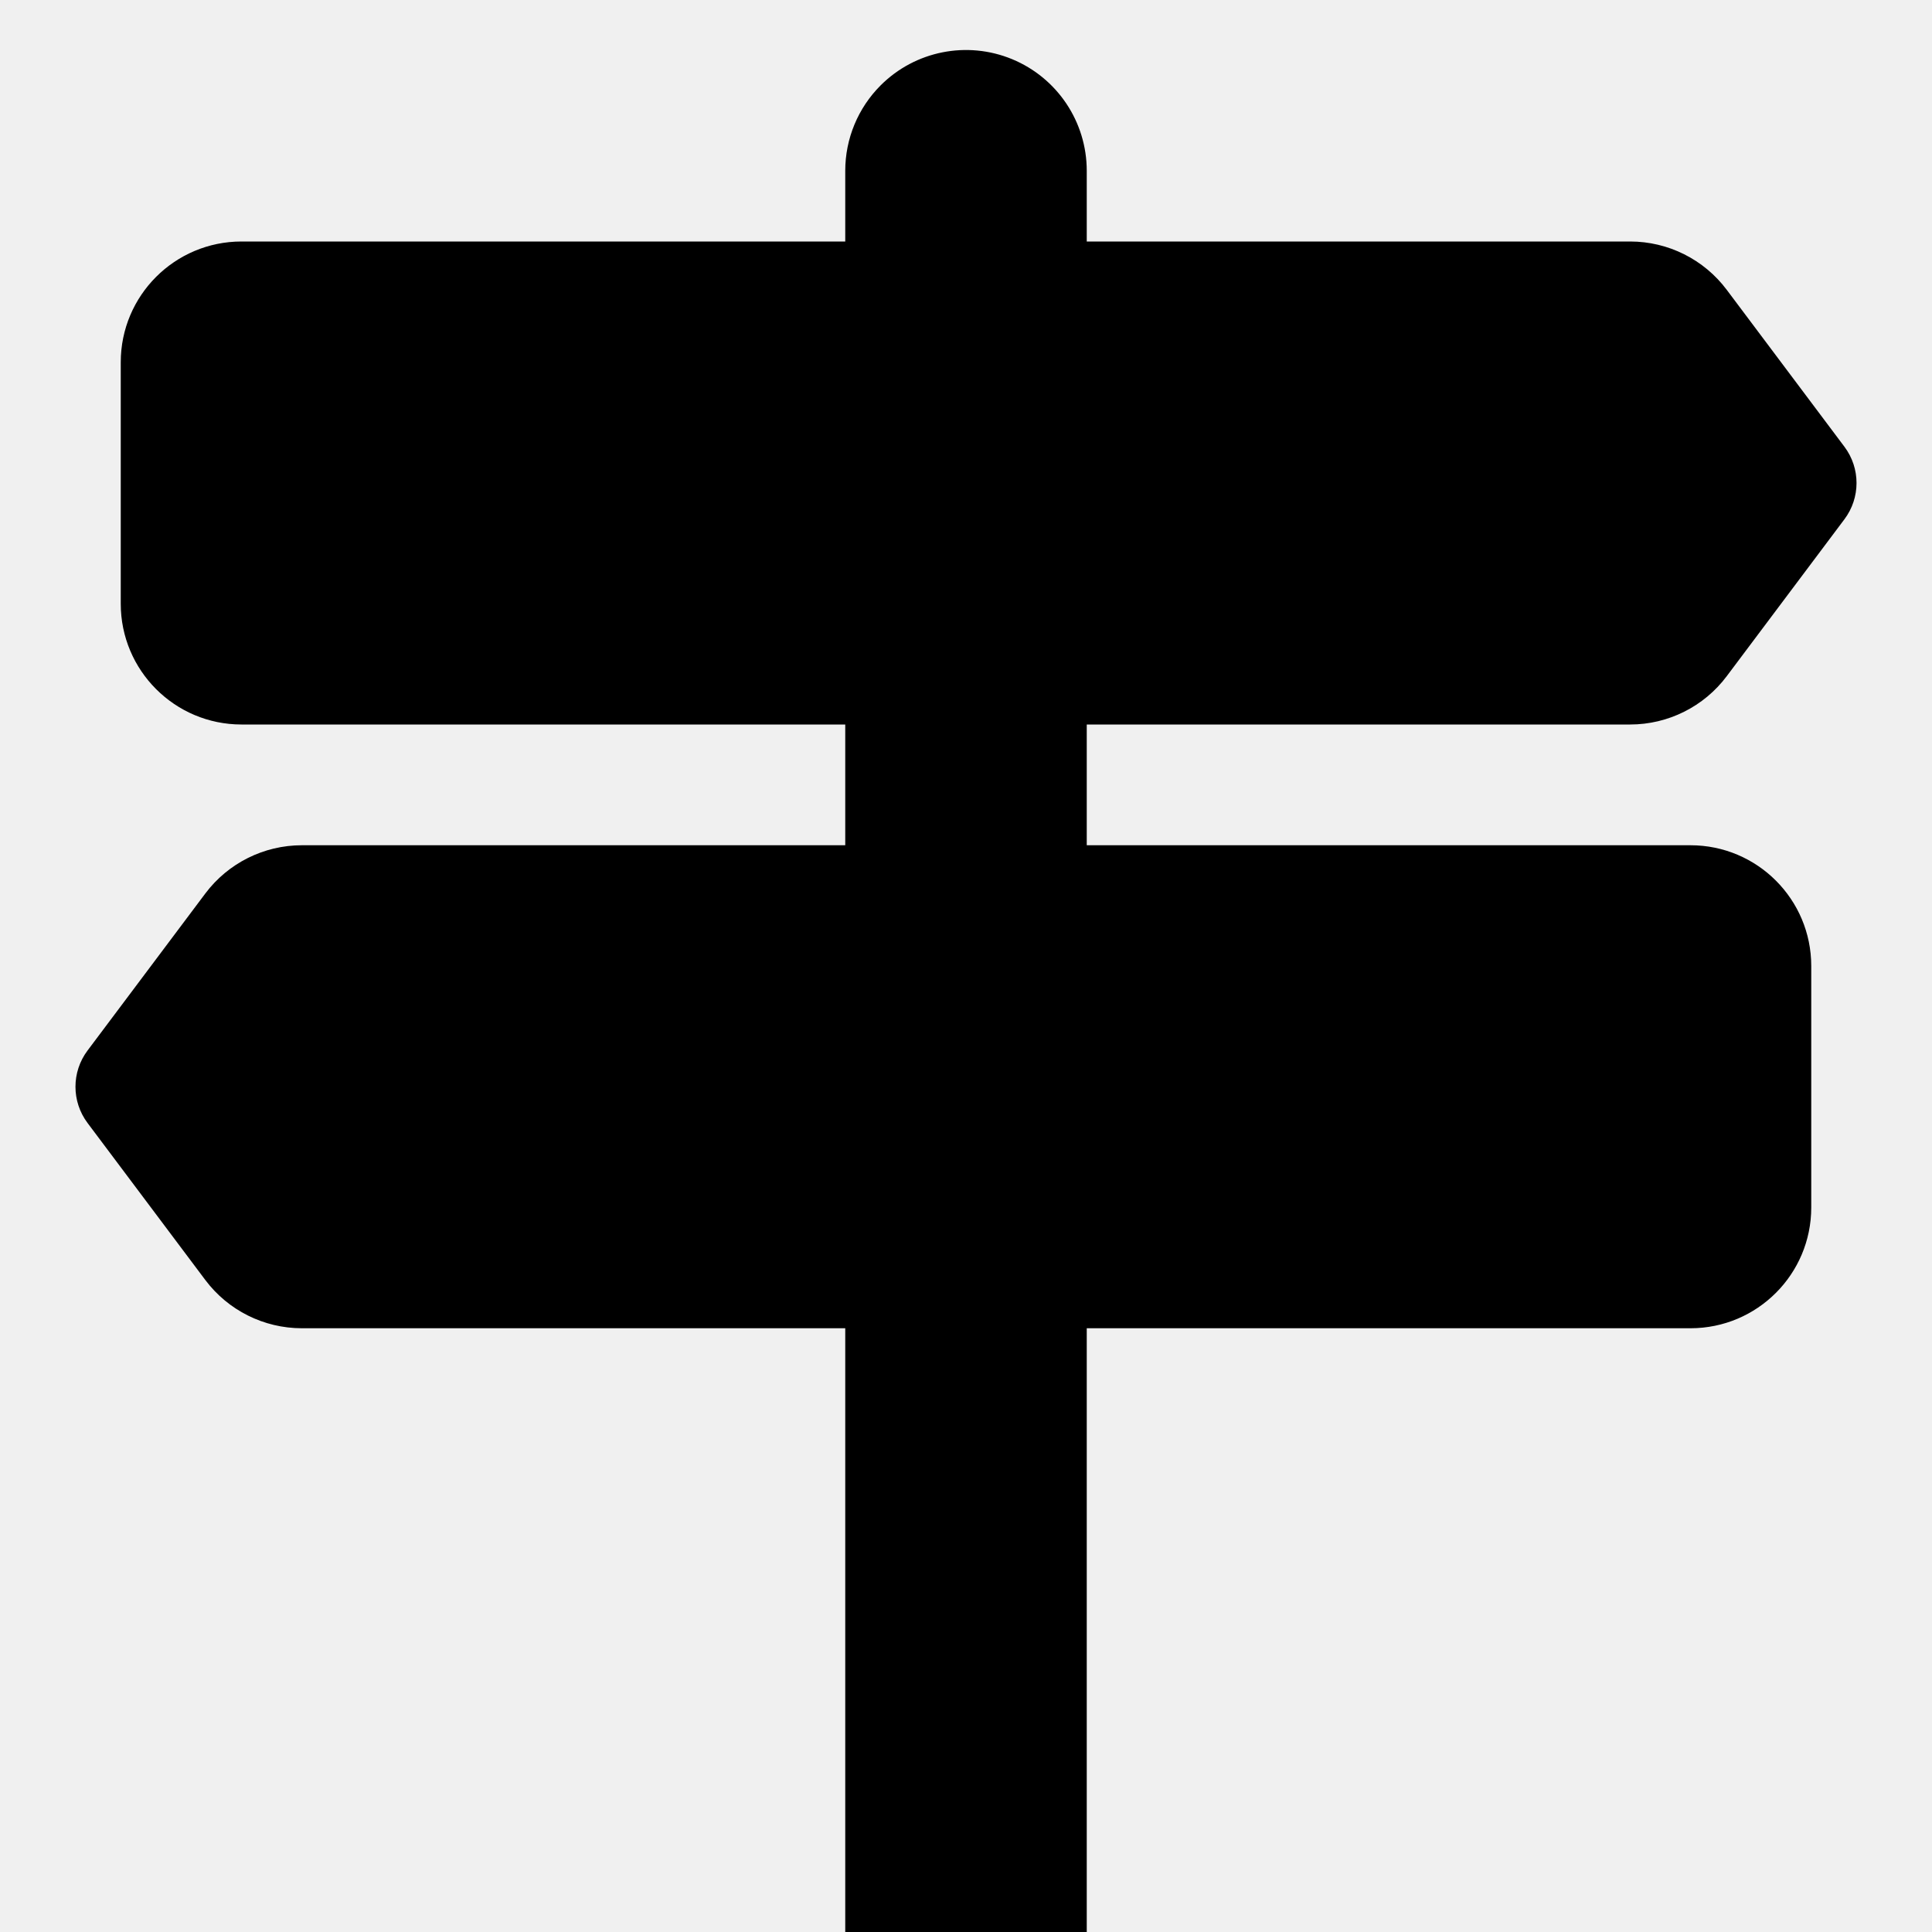
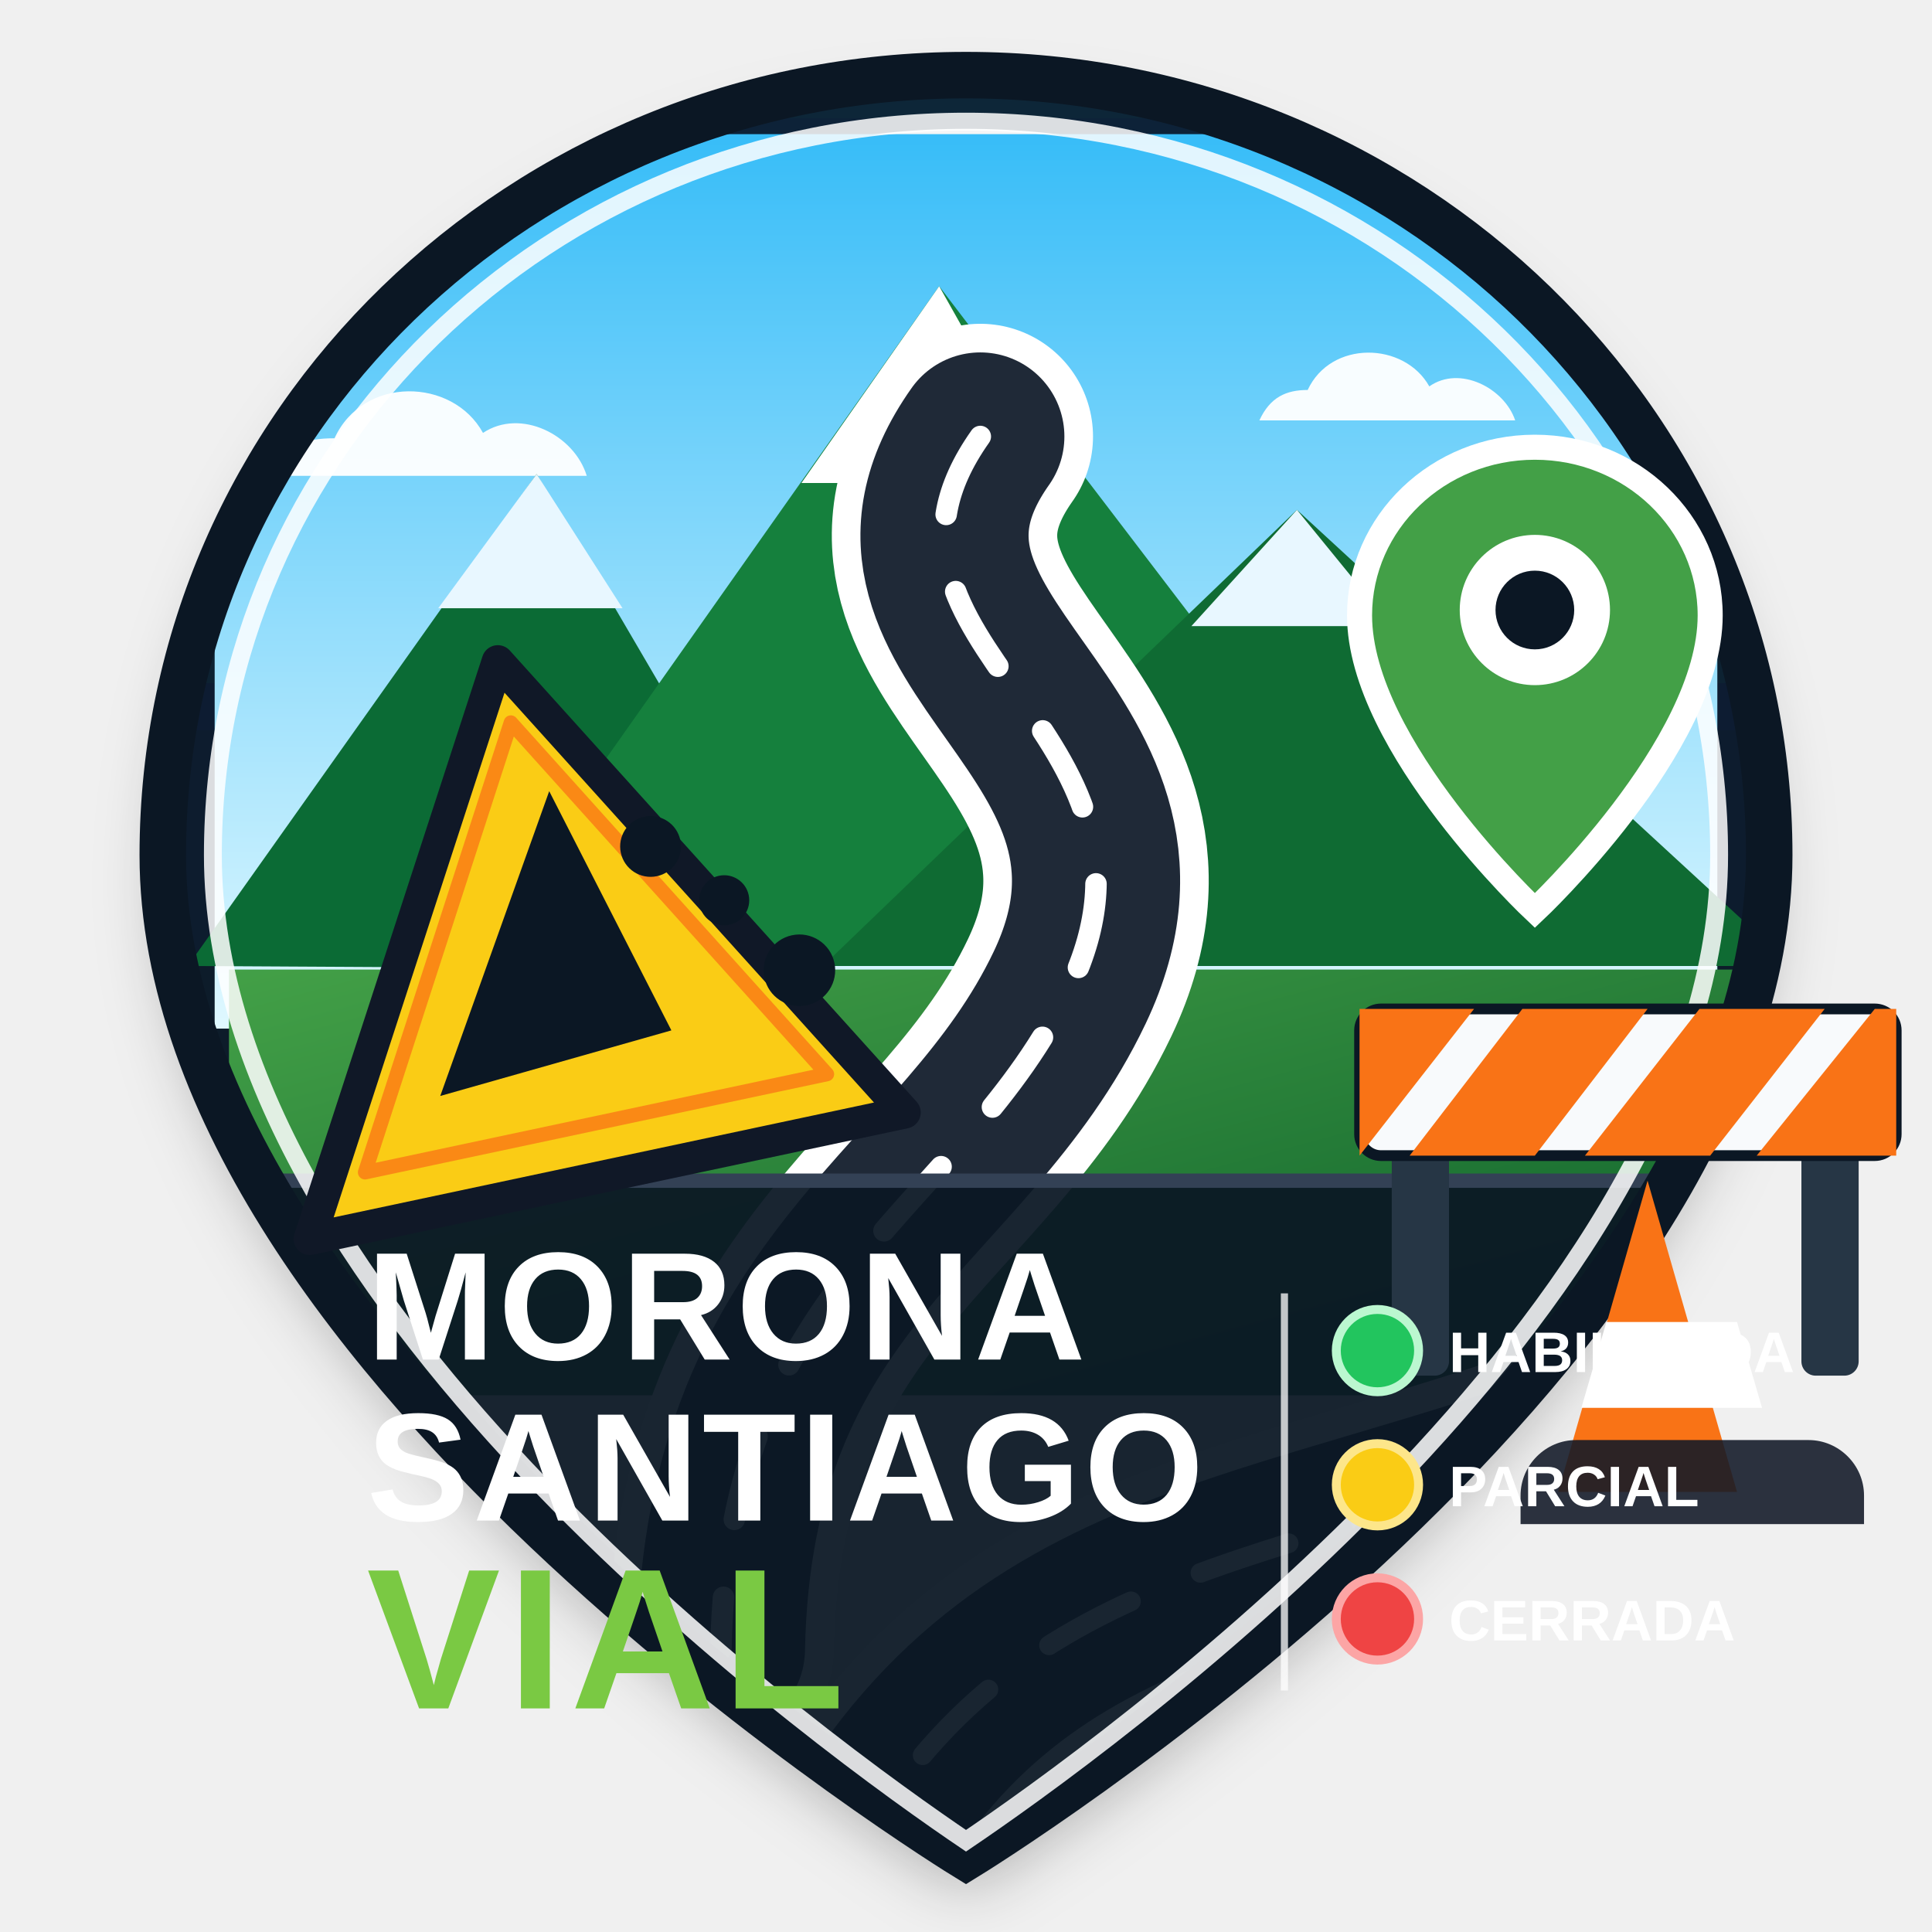
- <svg xmlns="http://www.w3.org/2000/svg" width="16" height="16" fill="currentColor" class="bi bi-signpost-2-fill" viewBox="0 0 16 16">
-   <path d="M7.293.707A1 1 0 0 0 7 1.414V2H2a1 1 0 0 0-1 1v2a1 1 0 0 0 1 1h5v1H2.5a1 1 0 0 0-.8.4L.725 8.7a.5.5 0 0 0 0 .6l.975 1.3a1 1 0 0 0 .8.4H7v5h2v-5h5a1 1 0 0 0 1-1V8a1 1 0 0 0-1-1H9V6h4.5a1 1 0 0 0 .8-.4l.975-1.3a.5.5 0 0 0 0-.6L14.3 2.4a1 1 0 0 0-.8-.4H9v-.586A1 1 0 0 0 7.293.707" />
+ <svg xmlns="http://www.w3.org/2000/svg" viewBox="0 0 1080 1080" width="1080" height="1080" role="img" aria-labelledby="title desc">
+   <defs>
+     <linearGradient id="sky" x1="0" y1="0" x2="0" y2="1">
+       <stop offset="0%" stop-color="#38bdf8" />
+       <stop offset="100%" stop-color="#dff8ff" />
+     </linearGradient>
+     <linearGradient id="green" x1="0" y1="0" x2="1" y2="1">
+       <stop offset="0%" stop-color="#43a047" />
+       <stop offset="100%" stop-color="#0b5d2a" />
+     </linearGradient>
+     <linearGradient id="dark" x1="0" y1="0" x2="0" y2="1">
+       <stop offset="0%" stop-color="#102538" />
+       <stop offset="100%" stop-color="#071521" />
+     </linearGradient>
+     <filter id="shadow" x="-20%" y="-20%" width="140%" height="140%">
+       <feDropShadow dx="0" dy="18" stdDeviation="18" flood-color="#000" flood-opacity="0.28" />
+     </filter>
+     <clipPath id="pinClip">
+       <path d="M540 42C292 42 91 237 91 478c0 285 449 560 449 560s449-275 449-560C989 237 788 42 540 42z" />
+     </clipPath>
+   </defs>
+   <path d="M540 42C292 42 91 237 91 478c0 285 449 560 449 560s449-275 449-560C989 237 788 42 540 42z" fill="url(#dark)" filter="url(#shadow)" />
+   <path d="M540 72C309 72 121 255 121 480c0 250 343 494 419 545 76-51 419-295 419-545C959 255 771 72 540 72z" fill="#ffffff" opacity="0.95" />
+   <g clip-path="url(#pinClip)">
+     <rect x="120" y="75" width="840" height="500" fill="url(#sky)" />
+     <g fill="#fff" opacity="0.95">
+       <path d="M187 245c16-35 66-34 83-3 21-14 51 1 58 24h-177c7-17 19-21 36-21z" />
+       <path d="M731 218c13-28 54-27 68-2 17-12 42 1 48 19H704c6-13 15-17 27-17z" />
+     </g>
+     <polygon points="105,540 300,265 462,542" fill="#0b6b35" />
+     <polygon points="257,540 525,160 815,540" fill="#15803d" />
+     <polygon points="460,540 725,285 1002,540" fill="#0f6b33" />
+     <polygon points="525,160 448,270 587,270" fill="#ffffff" />
+     <polygon points="300,265 245,340 348,340" fill="#e8f7ff" />
+     <polygon points="725,285 666,350 778,350" fill="#e8f7ff" />
+     <polygon points="128,542 1010,542 1010,780 128,780" fill="url(#green)" />
+     <path d="M548 244C466 360 667 407 598 552C539 676 407 713 403 922" fill="none" stroke="#ffffff" stroke-width="126" stroke-linecap="round" />
+     <path d="M548 244C466 360 667 407 598 552C539 676 407 713 403 922" fill="none" stroke="#1f2937" stroke-width="94" stroke-linecap="round" />
+     <path d="M548 244C466 360 667 407 598 552C539 676 407 713 403 922" fill="none" stroke="#ffffff" stroke-width="12" stroke-linecap="round" stroke-dasharray="48 44" />
+     <path d="M465 1060C560 868 710 880 914 800" fill="none" stroke="#ffffff" stroke-width="128" stroke-linecap="round" />
+     <path d="M465 1060C560 868 710 880 914 800" fill="none" stroke="#1f2937" stroke-width="96" stroke-linecap="round" />
+     <path d="M465 1060C560 868 710 880 914 800" fill="none" stroke="#ffffff" stroke-width="11" stroke-linecap="round" stroke-dasharray="52 42" />
+     <path d="M720 956C772 896 850 867 960 824" fill="none" stroke="#facc15" stroke-width="8" stroke-linecap="round" />
+     <path d="M93 660h894v250c-94 67-311 190-447 190S187 977 93 910z" fill="#0b1724" opacity="0.94" />
+     <path d="M93 660h894" stroke="#334155" stroke-width="8" />
+   </g>
+   <path d="M540 42C292 42 91 237 91 478c0 285 449 560 449 560s449-275 449-560C989 237 788 42 540 42z" fill="none" stroke="#0b1724" stroke-width="26" />
+   <path d="M540 68C307 68 119 252 119 478c0 254 350 503 421 551 71-48 421-297 421-551C961 252 773 68 540 68z" fill="none" stroke="#ffffff" stroke-width="10" opacity="0.85" />
+   <g transform="translate(112 405) rotate(-12)">
+     <rect x="74" y="175" width="22" height="118" rx="4" fill="#64748b" />
+     <path d="M170 0l170 294H0z" fill="#facc15" stroke="#101827" stroke-width="18" stroke-linejoin="round" />
+     <path d="M170 35l132 229H38z" fill="none" stroke="#f97316" stroke-width="8" stroke-linejoin="round" opacity="0.75" />
+     <path d="M88 231l95-154 39 145z" fill="#0b1724" />
+     <circle cx="232" cy="119" r="17" fill="#0b1724" />
+     <circle cx="266" cy="157" r="14" fill="#0b1724" />
+     <circle cx="299" cy="204" r="20" fill="#0b1724" />
+   </g>
+   <g transform="translate(760 250)">
+     <path d="M98 0C44 0 0 42 0 94c0 73 98 165 98 165s98-92 98-165C196 42 152 0 98 0z" fill="#43a047" stroke="#ffffff" stroke-width="14" />
+     <circle cx="98" cy="91" r="42" fill="#ffffff" />
+     <circle cx="98" cy="91" r="22" fill="#0b1724" />
+   </g>
+   <g transform="translate(760 500)">
+     <rect x="18" y="104" width="32" height="165" rx="8" fill="#263645" />
+     <rect x="247" y="104" width="32" height="165" rx="8" fill="#263645" />
+     <rect x="0" y="64" width="300" height="82" rx="12" fill="#f8fafc" stroke="#0b1724" stroke-width="6" />
+     <path d="M0 64h64L0 146zM91 64h70l-63 82H28zM190 64h70l-64 82h-70zM288 64h12v82h-78z" fill="#f97316" />
+     <g transform="translate(83 160)">
+       <path d="M78 0l50 174H28z" fill="#f97316" />
+       <path d="M55 79h73l14 48H41z" fill="#ffffff" />
+       <path d="M38 145h130c17 0 31 14 31 31v16H7v-16c0-17 14-31 31-31z" fill="#111827" opacity="0.88" />
+     </g>
+   </g>
+   <g font-family="Arial, Helvetica, sans-serif" text-anchor="start">
+     <text x="205" y="760" font-size="86" font-weight="900" fill="#ffffff" letter-spacing="2">MORONA</text>
+     <text x="205" y="850" font-size="86" font-weight="900" fill="#ffffff" letter-spacing="2">SANTIAGO</text>
+     <text x="205" y="955" font-size="112" font-weight="900" fill="#7ac943" letter-spacing="4">VIAL</text>
+   </g>
+   <g font-family="Arial, Helvetica, sans-serif" font-size="32" font-weight="800" fill="#ffffff">
+     <line x1="718" y1="723" x2="718" y2="945" stroke="#ffffff" stroke-width="4" opacity="0.75" />
+     <circle cx="770" cy="755" r="23" fill="#22c55e" stroke="#bbf7d0" stroke-width="5" />
+     <text x="810" y="767">HABILITADA</text>
+     <circle cx="770" cy="830" r="23" fill="#facc15" stroke="#fde68a" stroke-width="5" />
+     <text x="810" y="842">PARCIAL</text>
+     <circle cx="770" cy="905" r="23" fill="#ef4444" stroke="#fca5a5" stroke-width="5" />
+     <text x="810" y="917">CERRADA</text>
+   </g>
</svg>
